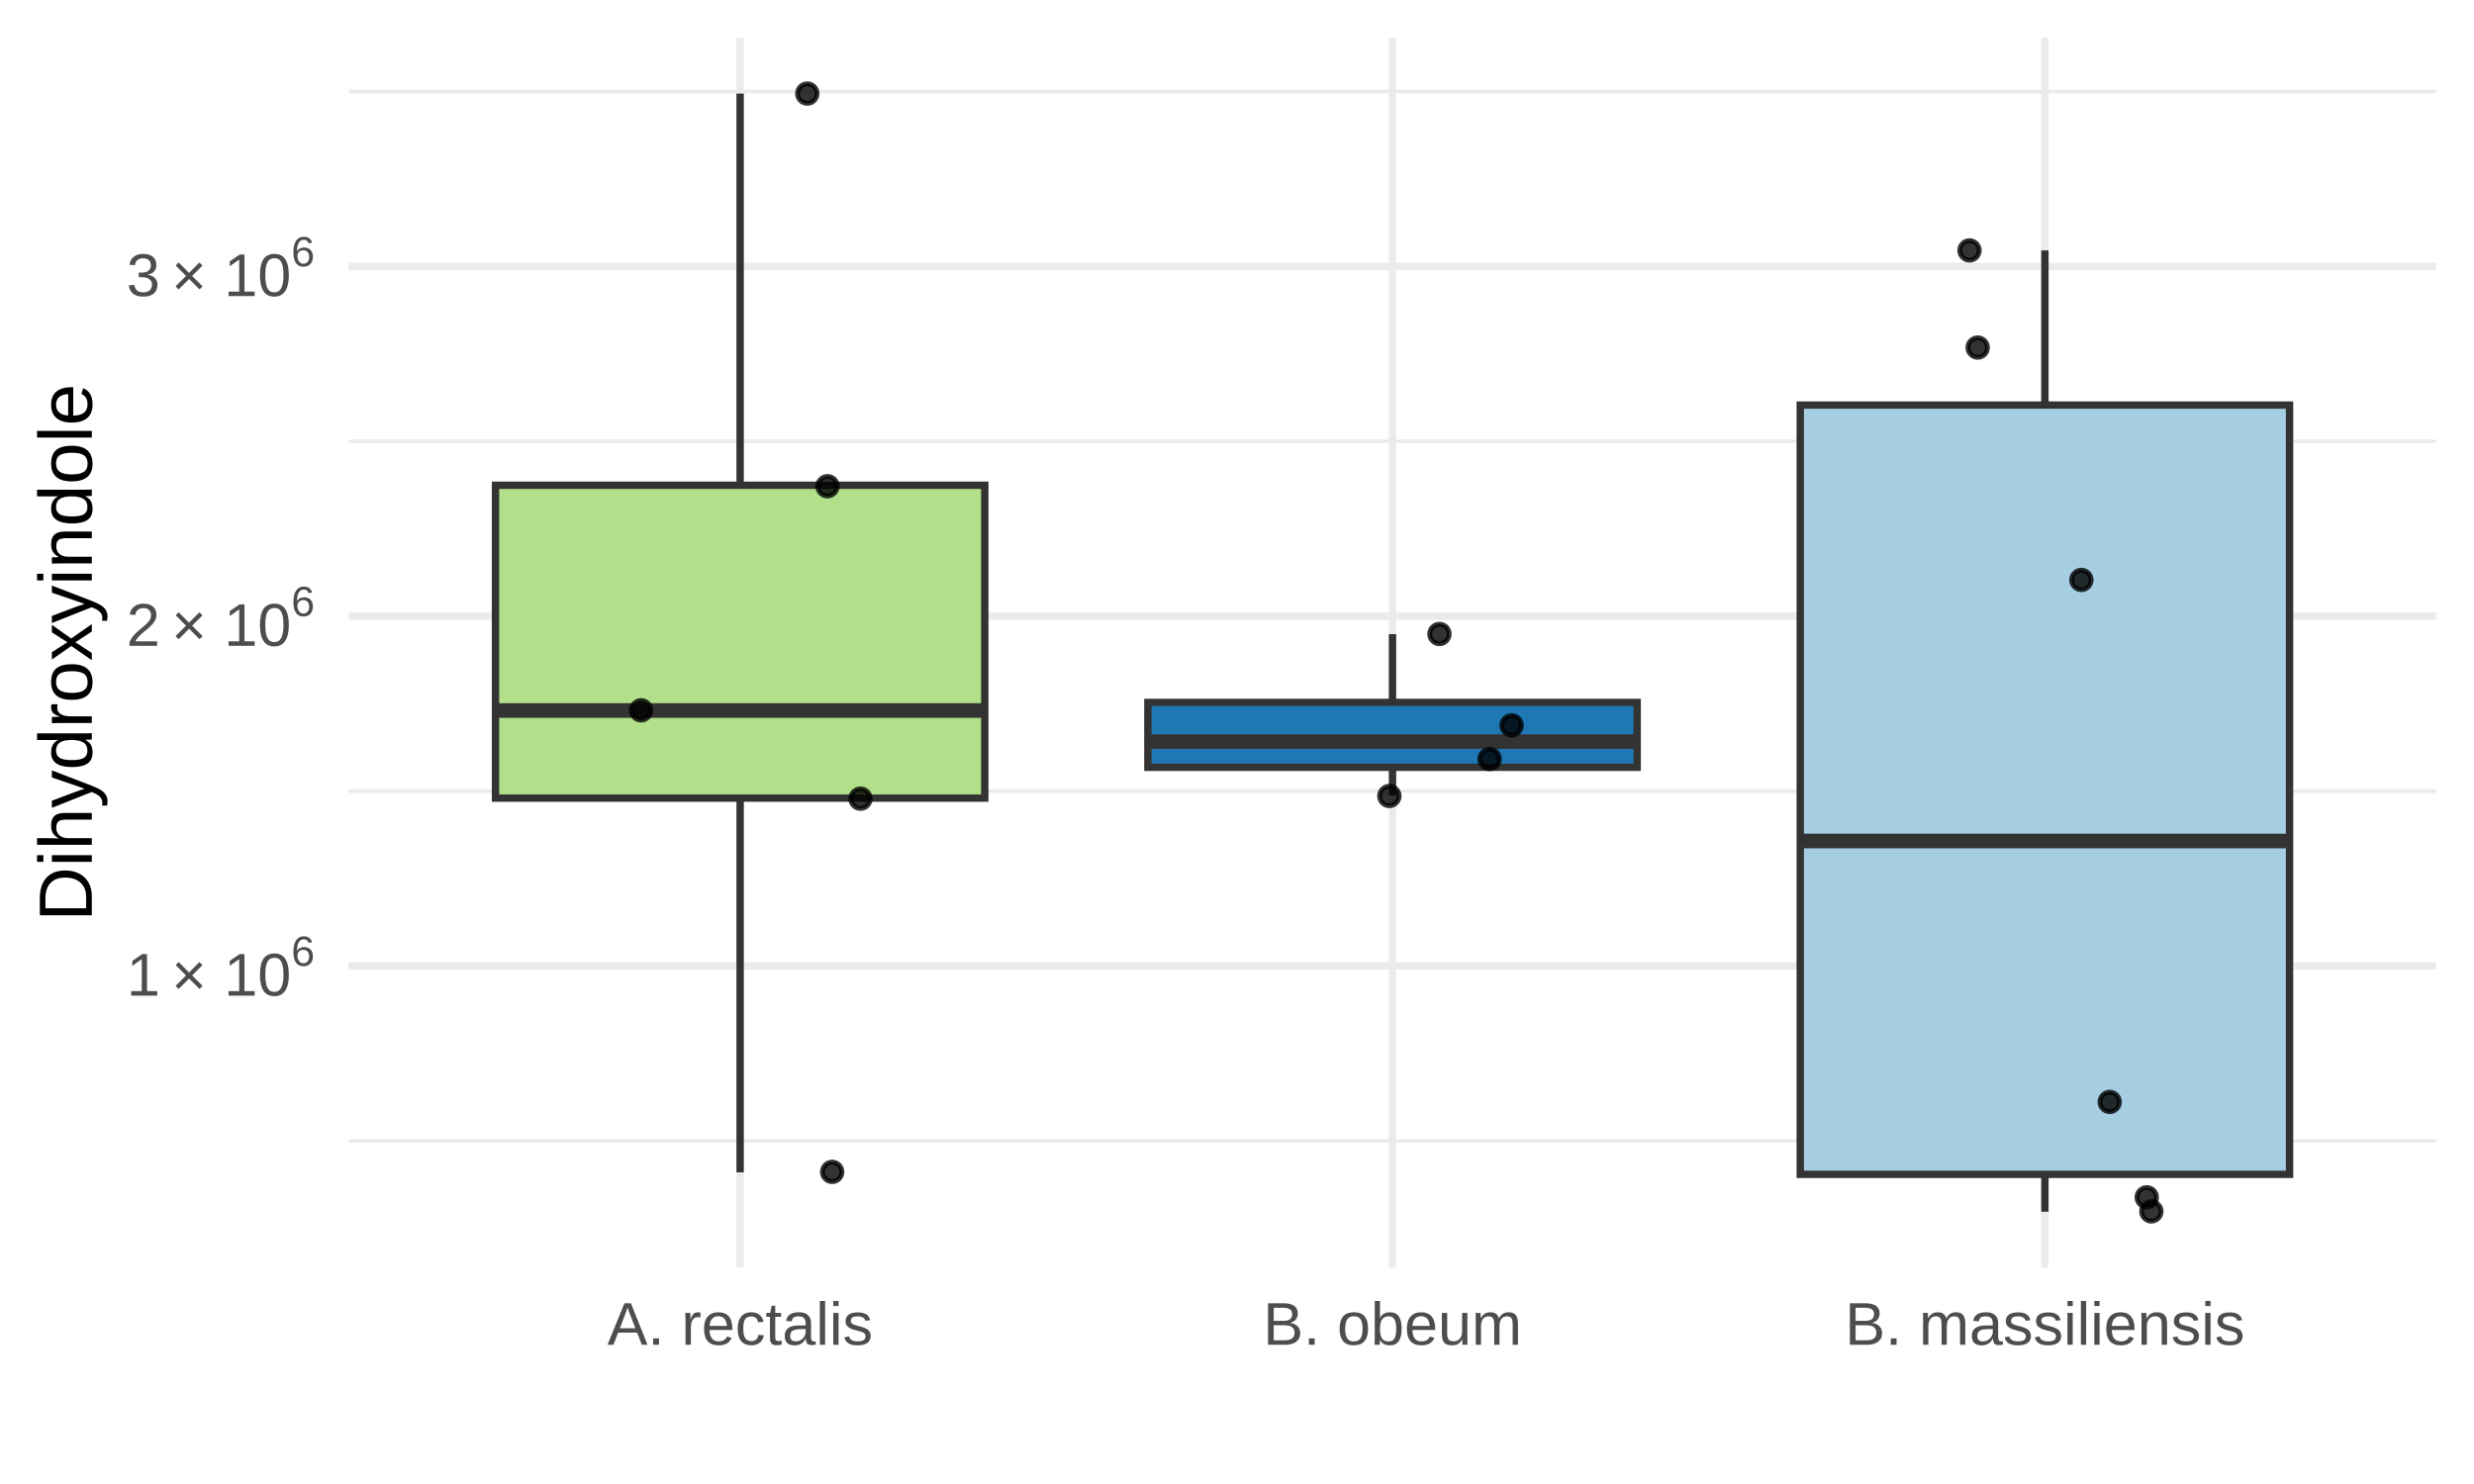
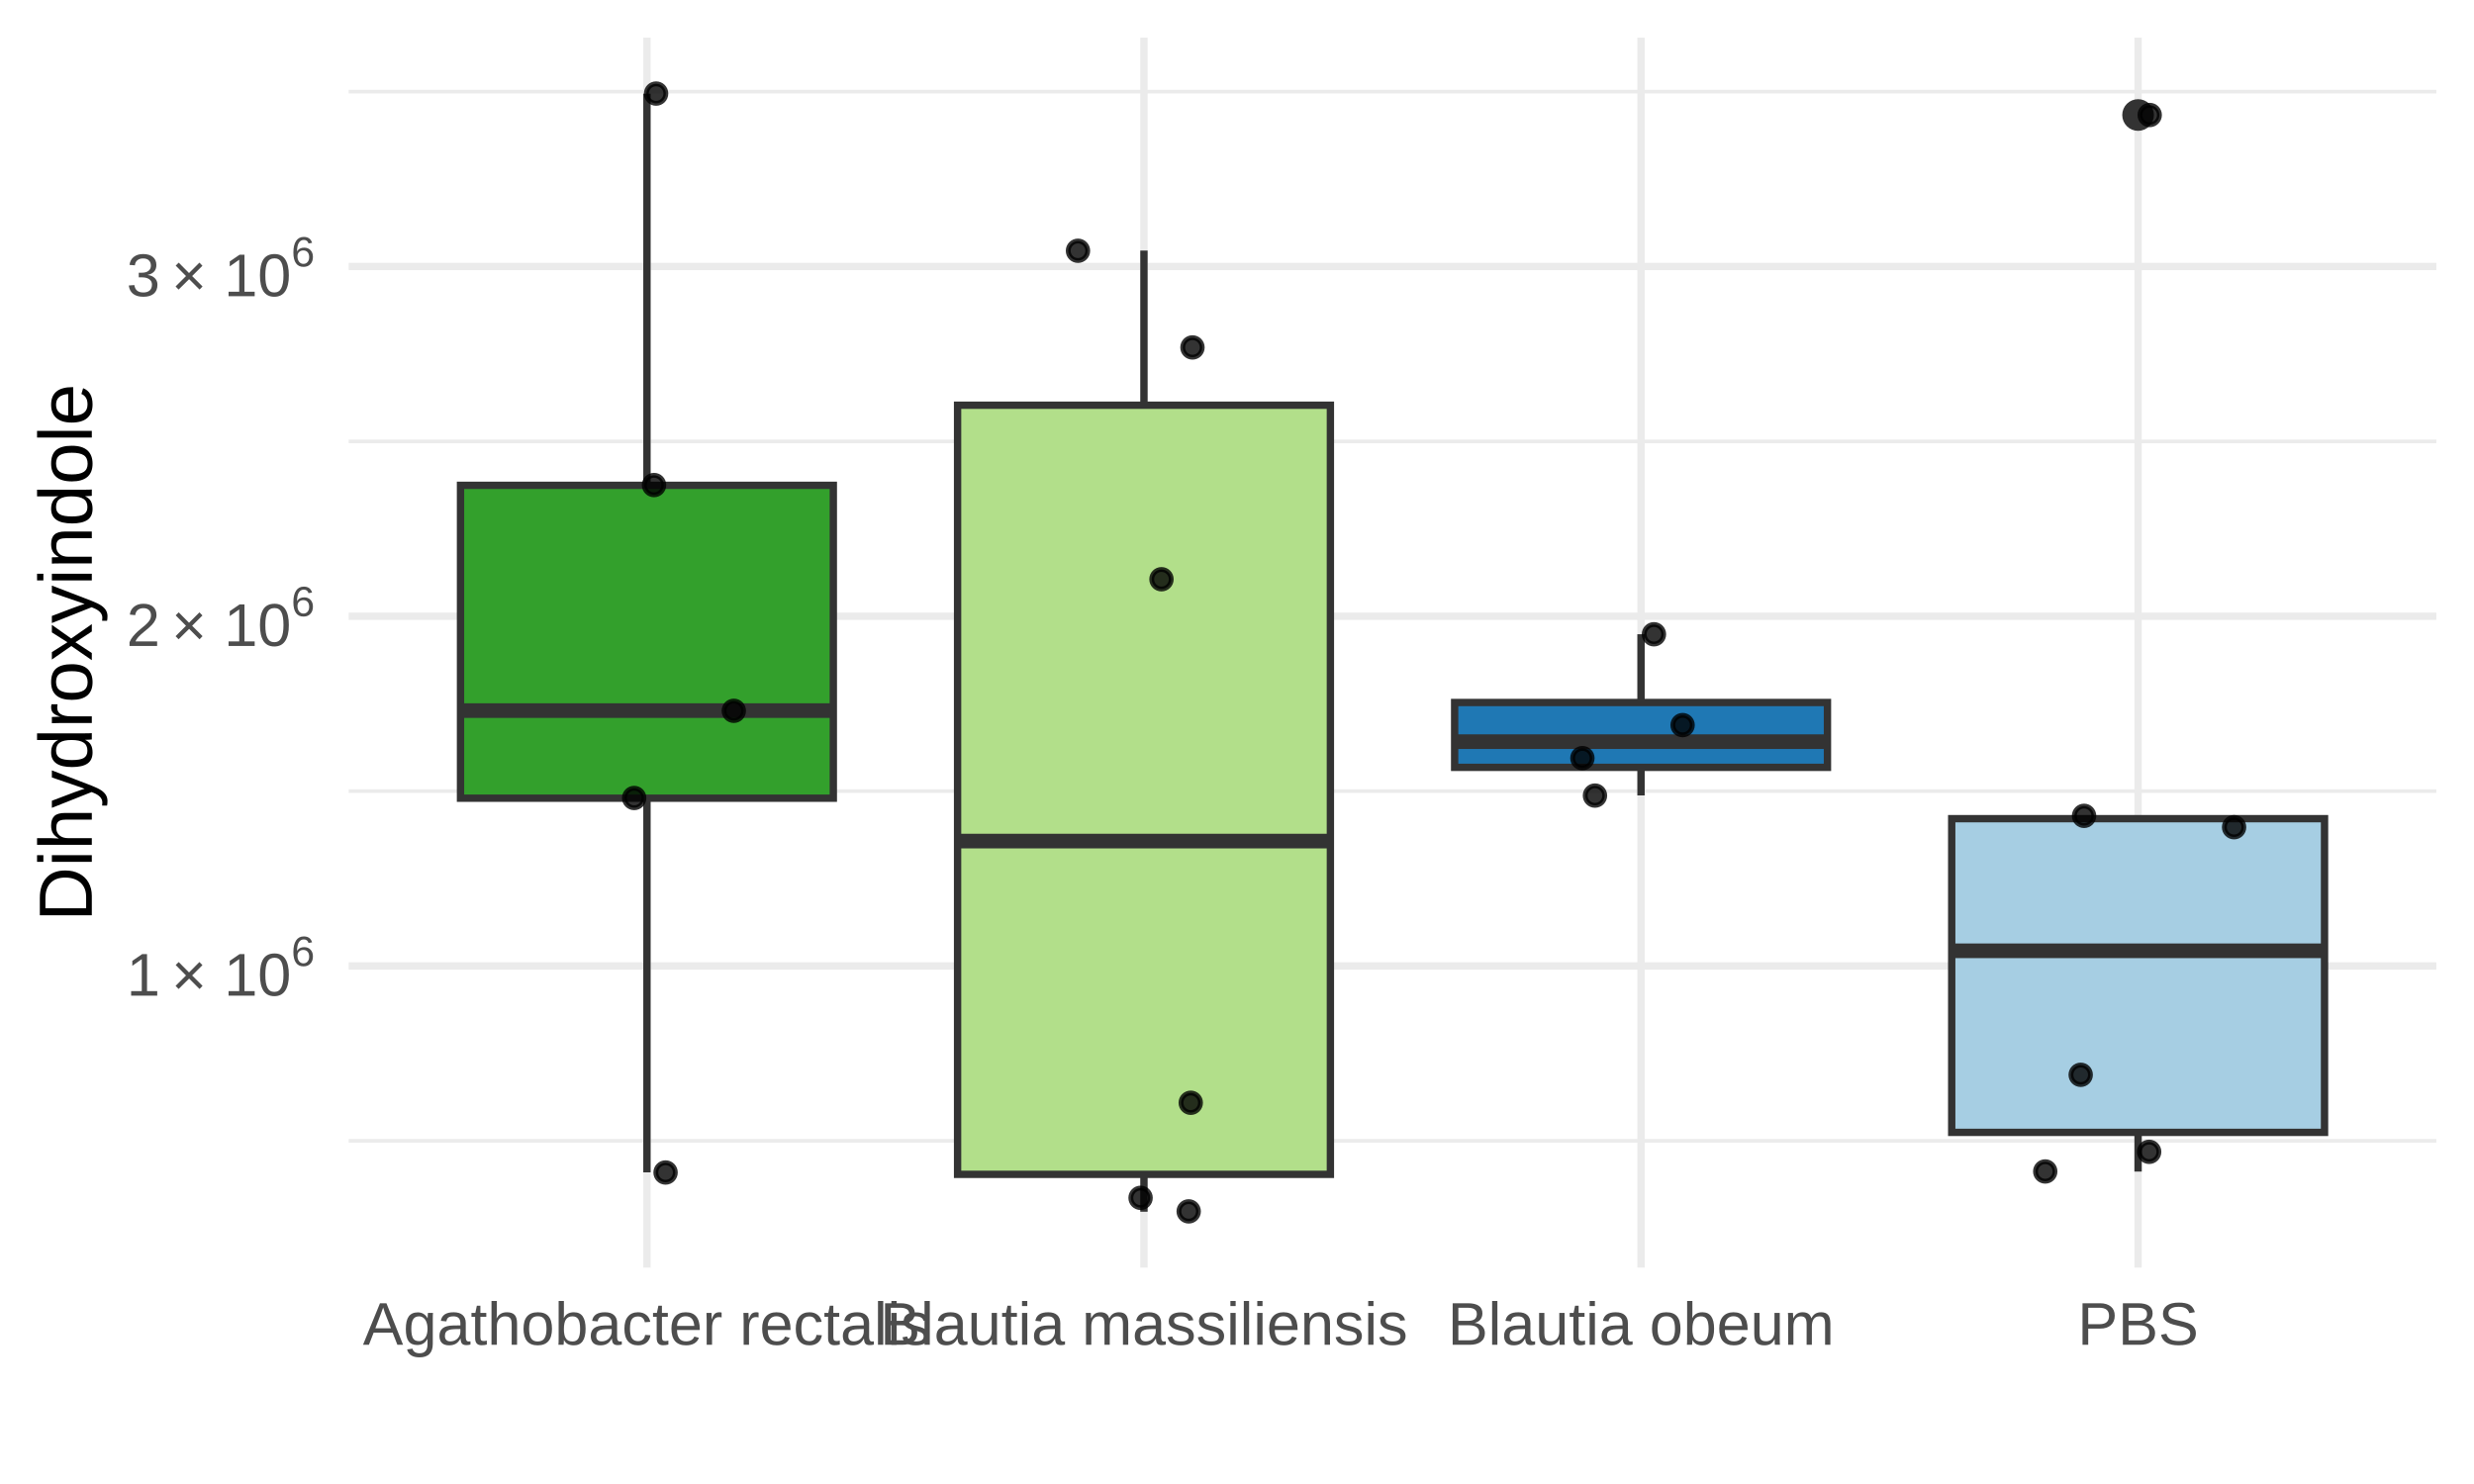
<svg xmlns="http://www.w3.org/2000/svg" class="svglite" width="360.00pt" height="216.00pt" viewBox="0 0 360.00 216.00">
  <defs>
    <style type="text/css">
    .svglite line, .svglite polyline, .svglite polygon, .svglite path, .svglite rect, .svglite circle {
      fill: none;
      stroke: #000000;
      stroke-linecap: round;
      stroke-linejoin: round;
      stroke-miterlimit: 10.00;
    }
    .svglite text {
      white-space: pre;
    }
  </style>
  </defs>
  <rect width="100%" height="100%" style="stroke: none; fill: none;" />
  <defs>
    <clipPath id="cpMC4wMHwzNjAuMDB8MC4wMHwyMTYuMDA=">
      <rect x="0.00" y="0.00" width="360.00" height="216.00" />
    </clipPath>
  </defs>
  <g clip-path="url(#cpMC4wMHwzNjAuMDB8MC4wMHwyMTYuMDA=)">
</g>
  <defs>
    <clipPath id="cpNTAuNzR8MzU0LjUyfDUuNDh8MTg0LjUw">
      <rect x="50.74" y="5.48" width="303.78" height="179.02" />
    </clipPath>
  </defs>
  <g clip-path="url(#cpNTAuNzR8MzU0LjUyfDUuNDh8MTg0LjUw)">
    <polyline points="50.74,166.05 354.52,166.05 " style="stroke-width: 0.53; stroke: #EBEBEB; stroke-linecap: butt;" />
-     <polyline points="50.74,115.14 354.52,115.14 " style="stroke-width: 0.53; stroke: #EBEBEB; stroke-linecap: butt;" />
-     <polyline points="50.74,64.23 354.52,64.23 " style="stroke-width: 0.53; stroke: #EBEBEB; stroke-linecap: butt;" />
-     <polyline points="50.74,13.32 354.52,13.32 " style="stroke-width: 0.53; stroke: #EBEBEB; stroke-linecap: butt;" />
-     <polyline points="50.74,140.59 354.52,140.59 " style="stroke-width: 1.07; stroke: #EBEBEB; stroke-linecap: butt;" />
-     <polyline points="50.74,89.68 354.52,89.68 " style="stroke-width: 1.07; stroke: #EBEBEB; stroke-linecap: butt;" />
-     <polyline points="50.74,38.77 354.52,38.77 " style="stroke-width: 1.07; stroke: #EBEBEB; stroke-linecap: butt;" />
-     <polyline points="107.70,184.50 107.70,5.48 " style="stroke-width: 1.07; stroke: #EBEBEB; stroke-linecap: butt;" />
-     <polyline points="202.63,184.50 202.63,5.48 " style="stroke-width: 1.07; stroke: #EBEBEB; stroke-linecap: butt;" />
-     <polyline points="297.56,184.50 297.56,5.48 " style="stroke-width: 1.07; stroke: #EBEBEB; stroke-linecap: butt;" />
-     <line x1="107.70" y1="70.63" x2="107.70" y2="13.62" style="stroke-width: 1.07; stroke: #333333; stroke-linecap: butt;" />
-     <line x1="107.70" y1="116.17" x2="107.70" y2="170.64" style="stroke-width: 1.07; stroke: #333333; stroke-linecap: butt;" />
-     <polygon points="72.10,70.63 72.10,116.17 143.30,116.17 143.30,70.63 72.10,70.63 " style="stroke-width: 1.07; stroke: #333333; stroke-linecap: butt; stroke-linejoin: miter; fill: #B2DF8A;" />
-     <line x1="72.10" y1="103.42" x2="143.30" y2="103.42" style="stroke-width: 2.13; stroke: #333333; stroke-linecap: butt; stroke-linejoin: miter;" />
-     <line x1="202.63" y1="102.24" x2="202.63" y2="92.30" style="stroke-width: 1.07; stroke: #333333; stroke-linecap: butt;" />
-     <line x1="202.63" y1="111.68" x2="202.63" y2="115.77" style="stroke-width: 1.07; stroke: #333333; stroke-linecap: butt;" />
-     <polygon points="167.03,102.24 167.03,111.68 238.23,111.68 238.23,102.24 167.03,102.24 " style="stroke-width: 1.07; stroke: #333333; stroke-linecap: butt; stroke-linejoin: miter; fill: #1F78B4;" />
-     <line x1="167.03" y1="107.94" x2="238.23" y2="107.94" style="stroke-width: 2.13; stroke: #333333; stroke-linecap: butt; stroke-linejoin: miter;" />
-     <line x1="297.56" y1="58.96" x2="297.56" y2="36.45" style="stroke-width: 1.07; stroke: #333333; stroke-linecap: butt;" />
-     <line x1="297.56" y1="170.93" x2="297.56" y2="176.37" style="stroke-width: 1.07; stroke: #333333; stroke-linecap: butt;" />
-     <polygon points="261.96,58.96 261.96,170.93 333.16,170.93 333.16,58.96 261.96,58.96 " style="stroke-width: 1.07; stroke: #333333; stroke-linecap: butt; stroke-linejoin: miter; fill: #A6CEE3;" />
-     <line x1="261.96" y1="122.41" x2="333.16" y2="122.41" style="stroke-width: 2.13; stroke: #333333; stroke-linecap: butt; stroke-linejoin: miter;" />
-     <circle cx="216.76" cy="110.47" r="1.42" style="stroke-width: 0.71; stroke: #000000; stroke-opacity: 0.80; fill: #000000; fill-opacity: 0.80;" />
-     <circle cx="306.99" cy="160.39" r="1.42" style="stroke-width: 0.71; stroke: #000000; stroke-opacity: 0.80; fill: #000000; fill-opacity: 0.80;" />
-     <circle cx="120.41" cy="70.77" r="1.42" style="stroke-width: 0.71; stroke: #000000; stroke-opacity: 0.80; fill: #000000; fill-opacity: 0.80;" />
-     <circle cx="117.47" cy="13.62" r="1.42" style="stroke-width: 0.71; stroke: #000000; stroke-opacity: 0.80; fill: #000000; fill-opacity: 0.80;" />
-     <circle cx="313.05" cy="176.32" r="1.42" style="stroke-width: 0.71; stroke: #000000; stroke-opacity: 0.80; fill: #000000; fill-opacity: 0.80;" />
-     <circle cx="209.46" cy="92.28" r="1.42" style="stroke-width: 0.71; stroke: #000000; stroke-opacity: 0.80; fill: #000000; fill-opacity: 0.80;" />
-     <circle cx="202.17" cy="115.86" r="1.42" style="stroke-width: 0.71; stroke: #000000; stroke-opacity: 0.80; fill: #000000; fill-opacity: 0.80;" />
-     <circle cx="312.38" cy="174.27" r="1.42" style="stroke-width: 0.71; stroke: #000000; stroke-opacity: 0.80; fill: #000000; fill-opacity: 0.80;" />
-     <circle cx="125.21" cy="116.25" r="1.42" style="stroke-width: 0.71; stroke: #000000; stroke-opacity: 0.80; fill: #000000; fill-opacity: 0.80;" />
-     <circle cx="121.09" cy="170.57" r="1.42" style="stroke-width: 0.71; stroke: #000000; stroke-opacity: 0.80; fill: #000000; fill-opacity: 0.80;" />
-     <circle cx="302.87" cy="84.41" r="1.42" style="stroke-width: 0.71; stroke: #000000; stroke-opacity: 0.80; fill: #000000; fill-opacity: 0.80;" />
-     <circle cx="219.96" cy="105.58" r="1.42" style="stroke-width: 0.71; stroke: #000000; stroke-opacity: 0.80; fill: #000000; fill-opacity: 0.80;" />
-     <circle cx="286.59" cy="36.45" r="1.42" style="stroke-width: 0.71; stroke: #000000; stroke-opacity: 0.80; fill: #000000; fill-opacity: 0.80;" />
-     <circle cx="93.29" cy="103.39" r="1.42" style="stroke-width: 0.71; stroke: #000000; stroke-opacity: 0.80; fill: #000000; fill-opacity: 0.80;" />
-     <circle cx="287.78" cy="50.59" r="1.42" style="stroke-width: 0.71; stroke: #000000; stroke-opacity: 0.80; fill: #000000; fill-opacity: 0.80;" />
+     <polyline points="50.74,115.15 354.52,115.15 " style="stroke-width: 0.53; stroke: #EBEBEB; stroke-linecap: butt;" />
+     <polyline points="50.74,64.25 354.52,64.25 " style="stroke-width: 0.53; stroke: #EBEBEB; stroke-linecap: butt;" />
+     <polyline points="50.74,13.34 354.52,13.34 " style="stroke-width: 0.53; stroke: #EBEBEB; stroke-linecap: butt;" />
+     <polyline points="50.74,140.60 354.52,140.60 " style="stroke-width: 1.07; stroke: #EBEBEB; stroke-linecap: butt;" />
+     <polyline points="50.74,89.70 354.52,89.70 " style="stroke-width: 1.07; stroke: #EBEBEB; stroke-linecap: butt;" />
+     <polyline points="50.74,38.79 354.52,38.79 " style="stroke-width: 1.07; stroke: #EBEBEB; stroke-linecap: butt;" />
+     <polyline points="94.14,184.50 94.14,5.48 " style="stroke-width: 1.07; stroke: #EBEBEB; stroke-linecap: butt;" />
+     <polyline points="166.46,184.50 166.46,5.48 " style="stroke-width: 1.07; stroke: #EBEBEB; stroke-linecap: butt;" />
+     <polyline points="238.79,184.50 238.79,5.48 " style="stroke-width: 1.07; stroke: #EBEBEB; stroke-linecap: butt;" />
+     <polyline points="311.12,184.50 311.12,5.48 " style="stroke-width: 1.07; stroke: #EBEBEB; stroke-linecap: butt;" />
+     <line x1="94.14" y1="70.64" x2="94.14" y2="13.64" style="stroke-width: 1.07; stroke: #333333; stroke-linecap: butt;" />
+     <line x1="94.14" y1="116.18" x2="94.14" y2="170.64" style="stroke-width: 1.07; stroke: #333333; stroke-linecap: butt;" />
+     <polygon points="67.01,70.64 67.01,116.18 121.26,116.18 121.26,70.64 67.01,70.64 " style="stroke-width: 1.07; stroke: #333333; stroke-linecap: butt; stroke-linejoin: miter; fill: #33A02C;" />
+     <line x1="67.01" y1="103.43" x2="121.26" y2="103.43" style="stroke-width: 2.13; stroke: #333333; stroke-linecap: butt; stroke-linejoin: miter;" />
+     <line x1="166.46" y1="58.98" x2="166.46" y2="36.47" style="stroke-width: 1.07; stroke: #333333; stroke-linecap: butt;" />
+     <line x1="166.46" y1="170.93" x2="166.46" y2="176.37" style="stroke-width: 1.07; stroke: #333333; stroke-linecap: butt;" />
+     <polygon points="139.34,58.98 139.34,170.93 193.59,170.93 193.59,58.98 139.34,58.98 " style="stroke-width: 1.07; stroke: #333333; stroke-linecap: butt; stroke-linejoin: miter; fill: #B2DF8A;" />
+     <line x1="139.34" y1="122.42" x2="193.59" y2="122.42" style="stroke-width: 2.13; stroke: #333333; stroke-linecap: butt; stroke-linejoin: miter;" />
+     <line x1="238.79" y1="102.25" x2="238.79" y2="92.31" style="stroke-width: 1.07; stroke: #333333; stroke-linecap: butt;" />
+     <line x1="238.79" y1="111.69" x2="238.79" y2="115.78" style="stroke-width: 1.07; stroke: #333333; stroke-linecap: butt;" />
+     <polygon points="211.67,102.25 211.67,111.69 265.92,111.69 265.92,102.25 211.67,102.25 " style="stroke-width: 1.07; stroke: #333333; stroke-linecap: butt; stroke-linejoin: miter; fill: #1F78B4;" />
+     <line x1="211.67" y1="107.95" x2="265.92" y2="107.95" style="stroke-width: 2.13; stroke: #333333; stroke-linecap: butt; stroke-linejoin: miter;" />
+     <circle cx="311.12" cy="16.74" r="1.95" style="stroke-width: 0.71; stroke: #333333; fill: #333333;" />
+     <line x1="311.12" y1="119.16" x2="311.12" y2="118.76" style="stroke-width: 1.07; stroke: #333333; stroke-linecap: butt;" />
+     <line x1="311.12" y1="164.82" x2="311.12" y2="170.52" style="stroke-width: 1.07; stroke: #333333; stroke-linecap: butt;" />
+     <polygon points="284.00,119.16 284.00,164.82 338.25,164.82 338.25,119.16 284.00,119.16 " style="stroke-width: 1.07; stroke: #333333; stroke-linecap: butt; stroke-linejoin: miter; fill: #A6CEE3;" />
+     <line x1="284.00" y1="138.39" x2="338.25" y2="138.39" style="stroke-width: 2.13; stroke: #333333; stroke-linecap: butt; stroke-linejoin: miter;" />
+     <circle cx="230.26" cy="110.35" r="1.42" style="stroke-width: 0.71; stroke: #000000; stroke-opacity: 0.80; fill: #000000; fill-opacity: 0.80;" />
+     <circle cx="173.27" cy="160.51" r="1.42" style="stroke-width: 0.71; stroke: #000000; stroke-opacity: 0.80; fill: #000000; fill-opacity: 0.80;" />
+     <circle cx="95.17" cy="70.60" r="1.42" style="stroke-width: 0.71; stroke: #000000; stroke-opacity: 0.80; fill: #000000; fill-opacity: 0.80;" />
+     <circle cx="95.47" cy="13.62" r="1.42" style="stroke-width: 0.71; stroke: #000000; stroke-opacity: 0.80; fill: #000000; fill-opacity: 0.80;" />
+     <circle cx="325.09" cy="120.40" r="1.42" style="stroke-width: 0.71; stroke: #000000; stroke-opacity: 0.80; fill: #000000; fill-opacity: 0.80;" />
+     <circle cx="312.73" cy="167.65" r="1.42" style="stroke-width: 0.71; stroke: #000000; stroke-opacity: 0.80; fill: #000000; fill-opacity: 0.80;" />
+     <circle cx="172.97" cy="176.32" r="1.42" style="stroke-width: 0.71; stroke: #000000; stroke-opacity: 0.80; fill: #000000; fill-opacity: 0.80;" />
+     <circle cx="240.67" cy="92.32" r="1.42" style="stroke-width: 0.71; stroke: #000000; stroke-opacity: 0.80; fill: #000000; fill-opacity: 0.80;" />
+     <circle cx="232.09" cy="115.80" r="1.42" style="stroke-width: 0.71; stroke: #000000; stroke-opacity: 0.80; fill: #000000; fill-opacity: 0.80;" />
+     <circle cx="165.97" cy="174.35" r="1.42" style="stroke-width: 0.71; stroke: #000000; stroke-opacity: 0.80; fill: #000000; fill-opacity: 0.80;" />
+     <circle cx="92.28" cy="116.15" r="1.42" style="stroke-width: 0.71; stroke: #000000; stroke-opacity: 0.80; fill: #000000; fill-opacity: 0.80;" />
+     <circle cx="96.85" cy="170.66" r="1.42" style="stroke-width: 0.71; stroke: #000000; stroke-opacity: 0.80; fill: #000000; fill-opacity: 0.80;" />
+     <circle cx="312.81" cy="16.74" r="1.42" style="stroke-width: 0.71; stroke: #000000; stroke-opacity: 0.80; fill: #000000; fill-opacity: 0.80;" />
+     <circle cx="303.26" cy="118.75" r="1.42" style="stroke-width: 0.71; stroke: #000000; stroke-opacity: 0.80; fill: #000000; fill-opacity: 0.80;" />
+     <circle cx="169.01" cy="84.31" r="1.42" style="stroke-width: 0.71; stroke: #000000; stroke-opacity: 0.80; fill: #000000; fill-opacity: 0.80;" />
+     <circle cx="244.84" cy="105.54" r="1.42" style="stroke-width: 0.71; stroke: #000000; stroke-opacity: 0.80; fill: #000000; fill-opacity: 0.80;" />
+     <circle cx="156.86" cy="36.50" r="1.42" style="stroke-width: 0.71; stroke: #000000; stroke-opacity: 0.80; fill: #000000; fill-opacity: 0.80;" />
+     <circle cx="106.78" cy="103.46" r="1.42" style="stroke-width: 0.71; stroke: #000000; stroke-opacity: 0.80; fill: #000000; fill-opacity: 0.80;" />
+     <circle cx="302.77" cy="156.44" r="1.42" style="stroke-width: 0.71; stroke: #000000; stroke-opacity: 0.80; fill: #000000; fill-opacity: 0.80;" />
+     <circle cx="297.61" cy="170.51" r="1.42" style="stroke-width: 0.71; stroke: #000000; stroke-opacity: 0.80; fill: #000000; fill-opacity: 0.80;" />
+     <circle cx="173.52" cy="50.57" r="1.42" style="stroke-width: 0.71; stroke: #000000; stroke-opacity: 0.80; fill: #000000; fill-opacity: 0.80;" />
  </g>
  <g clip-path="url(#cpMC4wMHwzNjAuMDB8MC4wMHwyMTYuMDA=)">
    <text x="18.41" y="144.92" style="font-size: 8.80px;fill: #4D4D4D; font-family: &quot;Arial&quot;;" textLength="4.90px" lengthAdjust="spacingAndGlyphs">1</text>
    <text x="24.94" y="144.92" style="font-size: 8.80px;fill: #4D4D4D; font-family: &quot;Arial&quot;;" textLength="6.02px" lengthAdjust="spacingAndGlyphs">×</text>
    <text x="32.59" y="144.92" style="font-size: 8.80px;fill: #4D4D4D; font-family: &quot;Arial&quot;;" textLength="9.79px" lengthAdjust="spacingAndGlyphs">10</text>
-     <text x="42.38" y="140.58" style="font-size: 6.16px;fill: #4D4D4D; font-family: &quot;Arial&quot;;" textLength="3.43px" lengthAdjust="spacingAndGlyphs">6</text>
-     <text x="18.41" y="94.01" style="font-size: 8.80px;fill: #4D4D4D; font-family: &quot;Arial&quot;;" textLength="4.90px" lengthAdjust="spacingAndGlyphs">2</text>
-     <text x="24.94" y="94.01" style="font-size: 8.80px;fill: #4D4D4D; font-family: &quot;Arial&quot;;" textLength="6.02px" lengthAdjust="spacingAndGlyphs">×</text>
-     <text x="32.59" y="94.01" style="font-size: 8.80px;fill: #4D4D4D; font-family: &quot;Arial&quot;;" textLength="9.79px" lengthAdjust="spacingAndGlyphs">10</text>
-     <text x="42.38" y="89.67" style="font-size: 6.16px;fill: #4D4D4D; font-family: &quot;Arial&quot;;" textLength="3.43px" lengthAdjust="spacingAndGlyphs">6</text>
-     <text x="18.41" y="43.10" style="font-size: 8.80px;fill: #4D4D4D; font-family: &quot;Arial&quot;;" textLength="4.90px" lengthAdjust="spacingAndGlyphs">3</text>
-     <text x="24.94" y="43.10" style="font-size: 8.80px;fill: #4D4D4D; font-family: &quot;Arial&quot;;" textLength="6.02px" lengthAdjust="spacingAndGlyphs">×</text>
-     <text x="32.59" y="43.10" style="font-size: 8.80px;fill: #4D4D4D; font-family: &quot;Arial&quot;;" textLength="9.79px" lengthAdjust="spacingAndGlyphs">10</text>
-     <text x="42.38" y="38.76" style="font-size: 6.16px;fill: #4D4D4D; font-family: &quot;Arial&quot;;" textLength="3.43px" lengthAdjust="spacingAndGlyphs">6</text>
-     <text x="107.70" y="195.74" text-anchor="middle" style="font-size: 8.80px;fill: #4D4D4D; font-family: &quot;Arial&quot;;" textLength="38.64px" lengthAdjust="spacingAndGlyphs">A. rectalis</text>
-     <text x="202.63" y="195.74" text-anchor="middle" style="font-size: 8.80px;fill: #4D4D4D; font-family: &quot;Arial&quot;;" textLength="37.68px" lengthAdjust="spacingAndGlyphs">B. obeum</text>
-     <text x="297.56" y="195.74" text-anchor="middle" style="font-size: 8.80px;fill: #4D4D4D; font-family: &quot;Arial&quot;;" textLength="58.18px" lengthAdjust="spacingAndGlyphs">B. massiliensis</text>
+     <text x="42.38" y="140.59" style="font-size: 6.16px;fill: #4D4D4D; font-family: &quot;Arial&quot;;" textLength="3.43px" lengthAdjust="spacingAndGlyphs">6</text>
+     <text x="18.41" y="94.02" style="font-size: 8.80px;fill: #4D4D4D; font-family: &quot;Arial&quot;;" textLength="4.90px" lengthAdjust="spacingAndGlyphs">2</text>
+     <text x="24.94" y="94.02" style="font-size: 8.80px;fill: #4D4D4D; font-family: &quot;Arial&quot;;" textLength="6.02px" lengthAdjust="spacingAndGlyphs">×</text>
+     <text x="32.59" y="94.02" style="font-size: 8.80px;fill: #4D4D4D; font-family: &quot;Arial&quot;;" textLength="9.79px" lengthAdjust="spacingAndGlyphs">10</text>
+     <text x="42.38" y="89.68" style="font-size: 6.16px;fill: #4D4D4D; font-family: &quot;Arial&quot;;" textLength="3.43px" lengthAdjust="spacingAndGlyphs">6</text>
+     <text x="18.41" y="43.12" style="font-size: 8.80px;fill: #4D4D4D; font-family: &quot;Arial&quot;;" textLength="4.90px" lengthAdjust="spacingAndGlyphs">3</text>
+     <text x="24.94" y="43.12" style="font-size: 8.80px;fill: #4D4D4D; font-family: &quot;Arial&quot;;" textLength="6.02px" lengthAdjust="spacingAndGlyphs">×</text>
+     <text x="32.59" y="43.12" style="font-size: 8.80px;fill: #4D4D4D; font-family: &quot;Arial&quot;;" textLength="9.79px" lengthAdjust="spacingAndGlyphs">10</text>
+     <text x="42.38" y="38.78" style="font-size: 6.16px;fill: #4D4D4D; font-family: &quot;Arial&quot;;" textLength="3.43px" lengthAdjust="spacingAndGlyphs">6</text>
+     <text x="94.14" y="195.74" text-anchor="middle" style="font-size: 8.80px;fill: #4D4D4D; font-family: &quot;Arial&quot;;" textLength="82.68px" lengthAdjust="spacingAndGlyphs">Agathobacter rectalis</text>
+     <text x="166.46" y="195.74" text-anchor="middle" style="font-size: 8.80px;fill: #4D4D4D; font-family: &quot;Arial&quot;;" textLength="76.77px" lengthAdjust="spacingAndGlyphs">Blautia massiliensis</text>
+     <text x="238.79" y="195.74" text-anchor="middle" style="font-size: 8.80px;fill: #4D4D4D; font-family: &quot;Arial&quot;;" textLength="56.27px" lengthAdjust="spacingAndGlyphs">Blautia obeum</text>
+     <text x="311.12" y="195.74" text-anchor="middle" style="font-size: 8.80px;fill: #4D4D4D; font-family: &quot;Arial&quot;;" textLength="17.60px" lengthAdjust="spacingAndGlyphs">PBS</text>
    <text transform="translate(13.36,94.99) rotate(-90)" text-anchor="middle" style="font-size: 11.00px; font-family: &quot;Arial&quot;;" textLength="78.27px" lengthAdjust="spacingAndGlyphs">Dihydroxyindole</text>
  </g>
</svg>
